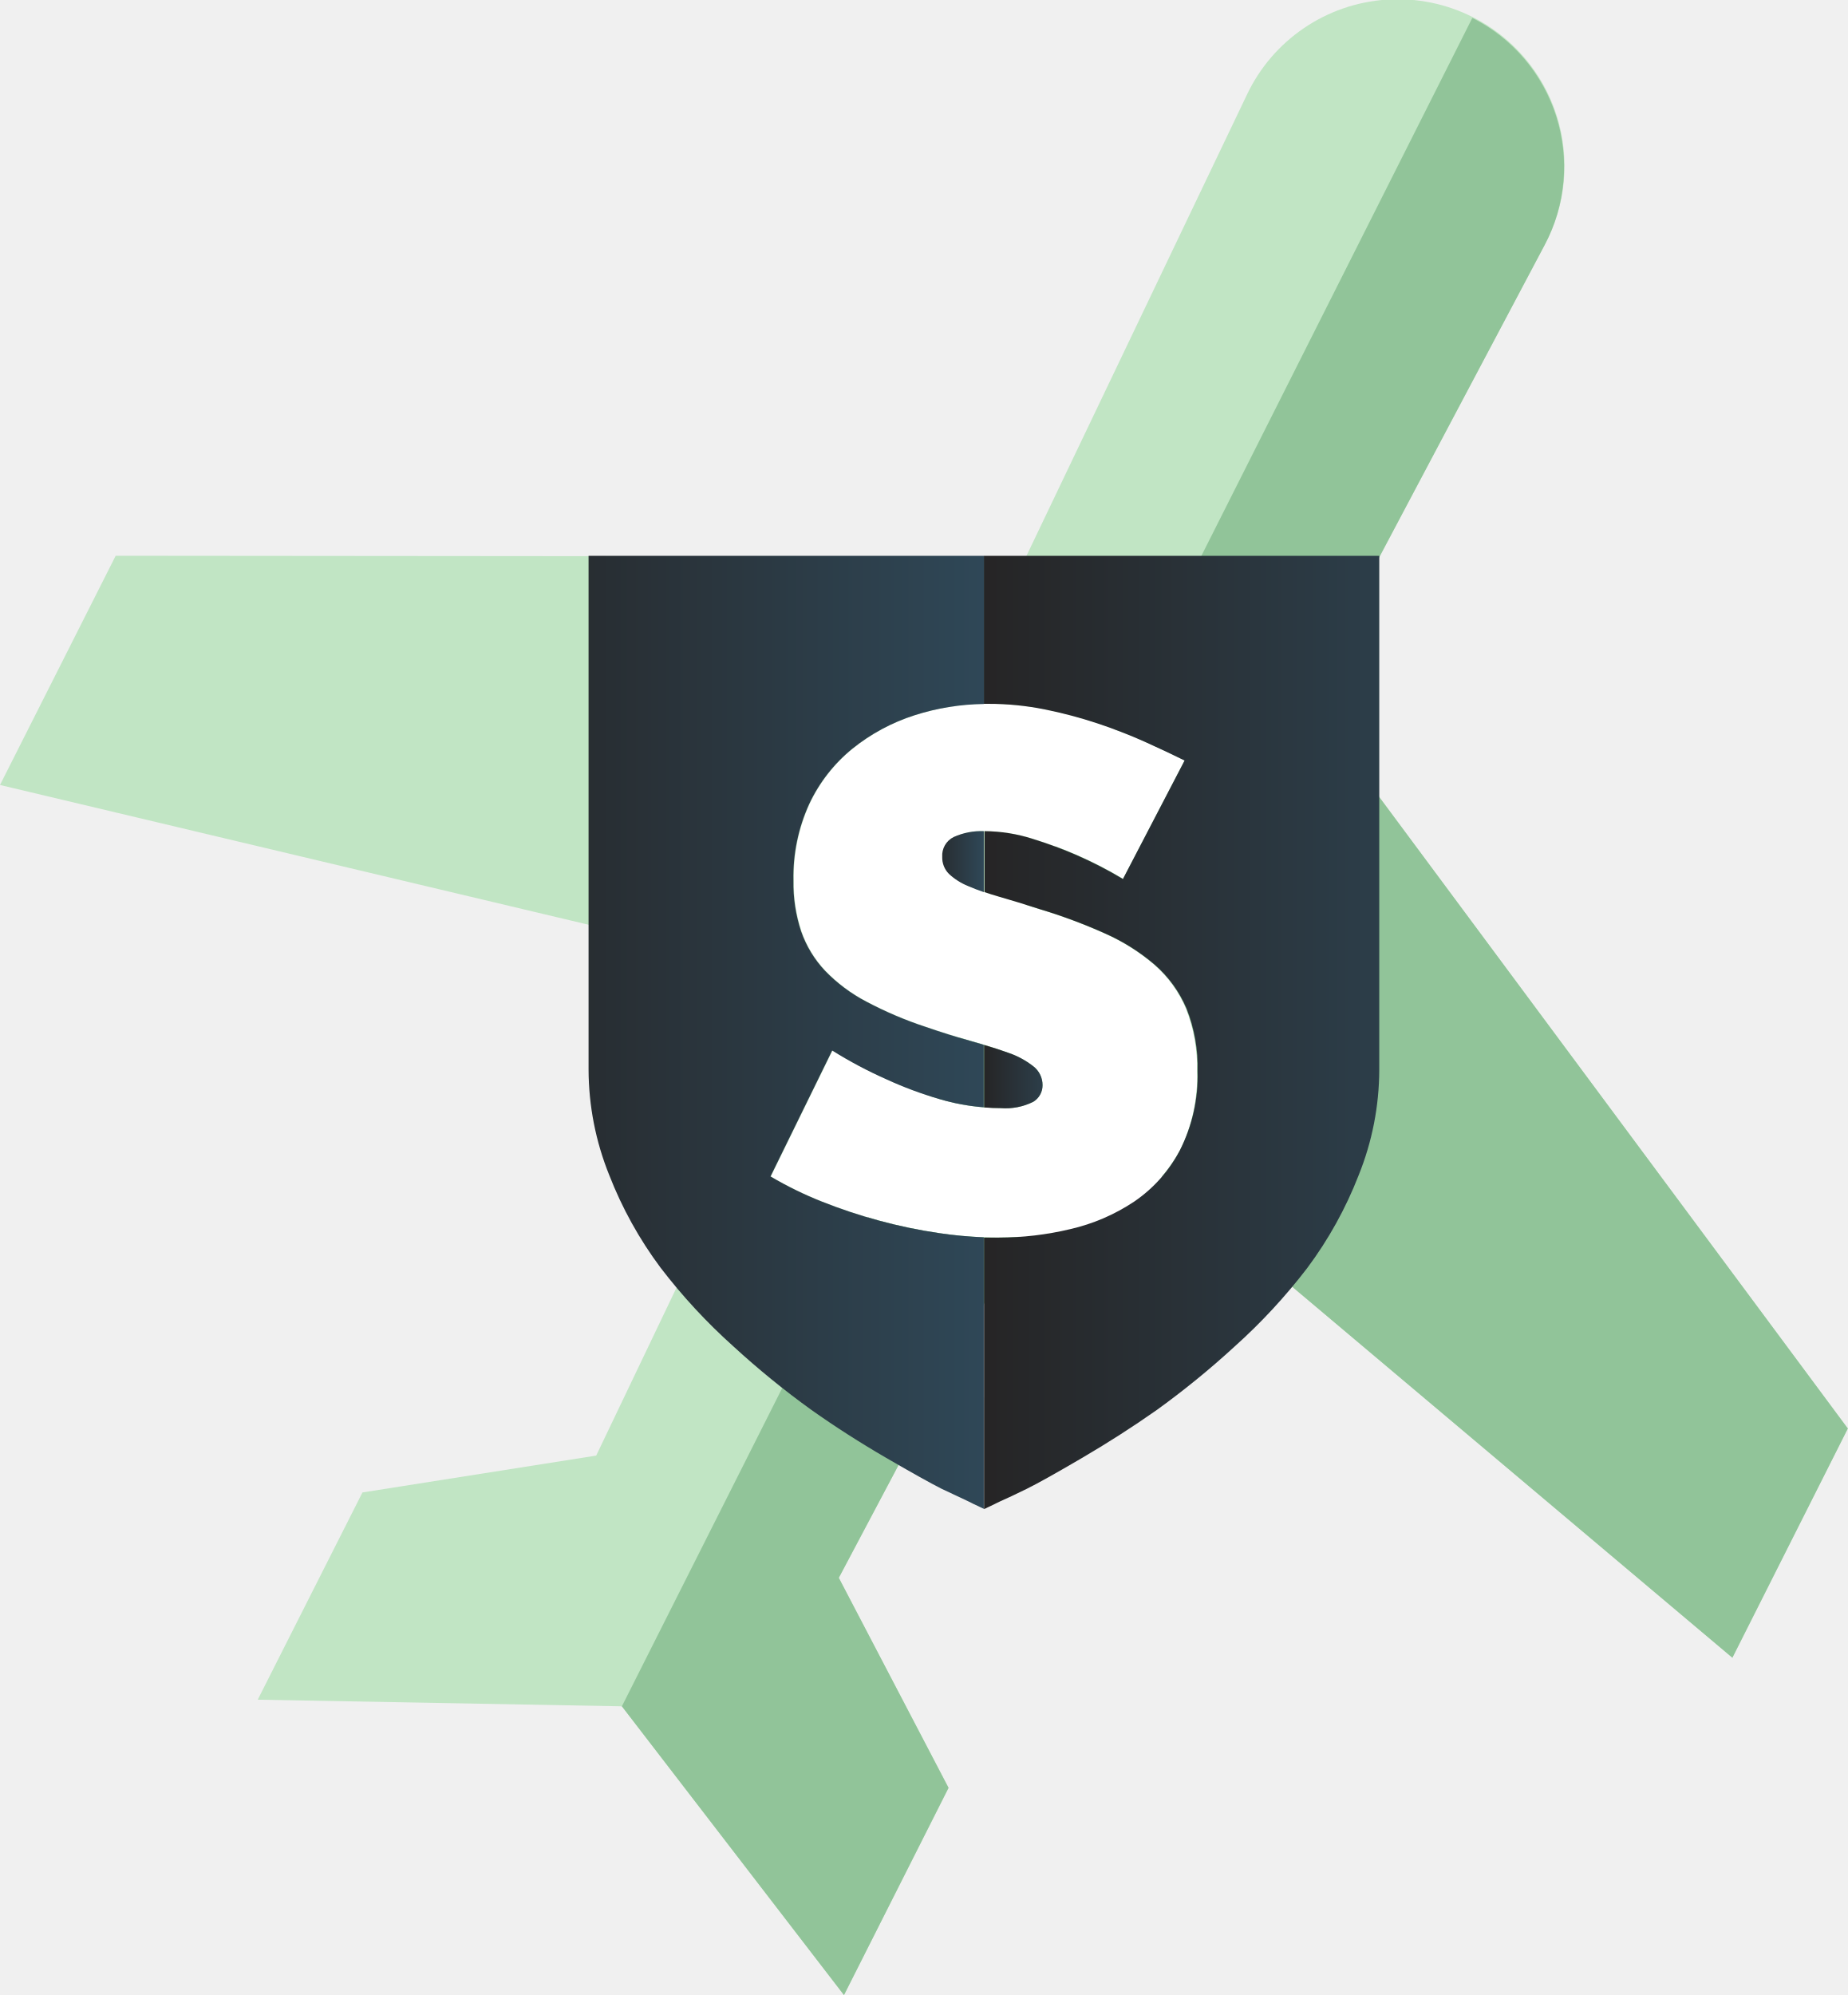
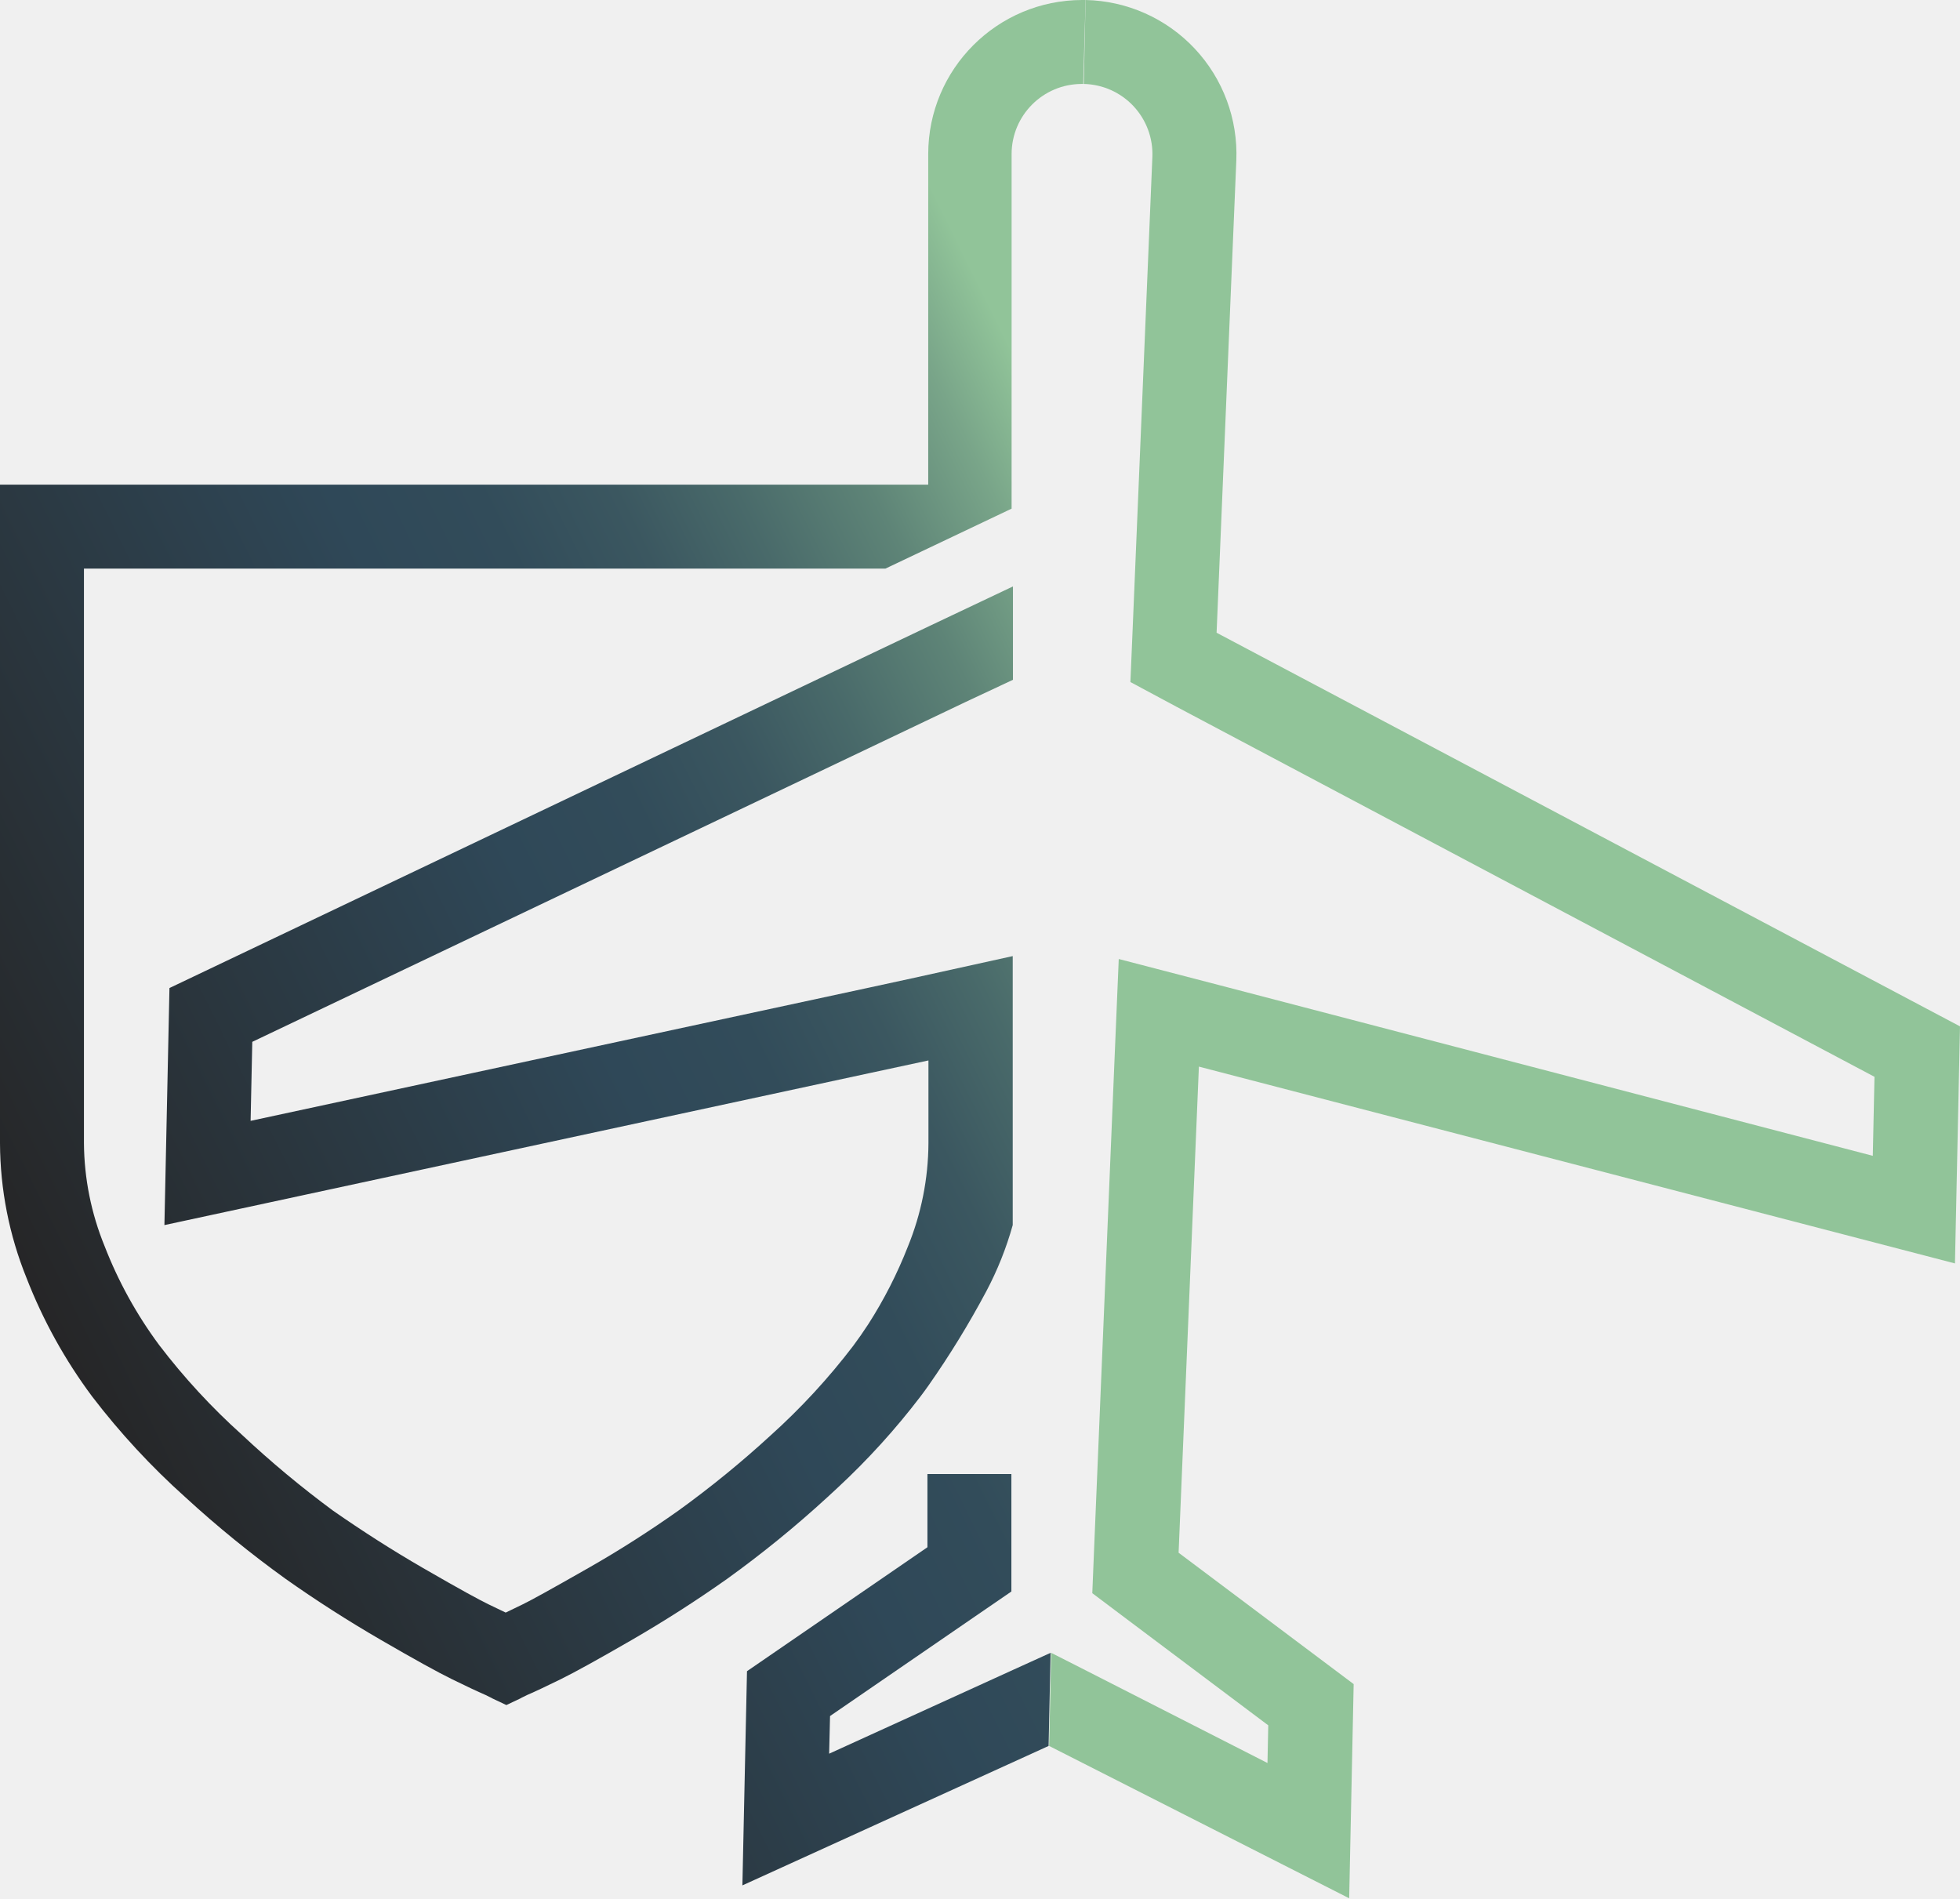
- <svg xmlns="http://www.w3.org/2000/svg" xmlns:xlink="http://www.w3.org/1999/xlink" viewBox="0 0 239.61 258.67">
+ <svg xmlns="http://www.w3.org/2000/svg" xmlns:xlink="http://www.w3.org/1999/xlink" viewBox="0 0 174.88 169.36">
  <defs>
-     <style>.cls-1{fill:#fff;}.cls-2{fill:#c1e5c4;}.cls-3{fill:#91c499;}.cls-4{fill:url(#linear-gradient);}.cls-5{fill:url(#linear-gradient-2);}.cls-6{fill:url(#linear-gradient-3);}.cls-7{fill:url(#linear-gradient-4);}</style>
-     <linearGradient id="linear-gradient" x1="138.29" y1="139.56" x2="127.07" y2="139.56" gradientUnits="userSpaceOnUse">
-       <stop offset="0" stop-color="#2f4858" />
-       <stop offset="1" stop-color="#252323" />
+     <style>.cls-1{fill:url(#linear-gradient);}.cls-2{fill:url(#linear-gradient-2);}.cls-3{fill:#91c499;}</style>
+     <linearGradient id="linear-gradient" x1="-4.35" y1="111.06" x2="103.39" y2="57.7" gradientUnits="userSpaceOnUse">
+       <stop offset="0" stop-color="#252323" />
+       <stop offset="0.5" stop-color="#2f4858" />
+       <stop offset="0.6" stop-color="#324c5a" />
+       <stop offset="0.69" stop-color="#3b5760" />
+       <stop offset="0.77" stop-color="#496a6a" />
+       <stop offset="0.86" stop-color="#5e8477" />
+       <stop offset="0.94" stop-color="#79a589" />
+       <stop offset="1" stop-color="#91c499" />
    </linearGradient>
-     <linearGradient id="linear-gradient-2" x1="199.89" y1="133.85" x2="124.13" y2="133.85" xlink:href="#linear-gradient" />
-     <linearGradient id="linear-gradient-3" x1="127.69" y1="111.71" x2="120.03" y2="111.71" xlink:href="#linear-gradient" />
-     <linearGradient id="linear-gradient-4" x1="128.67" y1="133.85" x2="55.85" y2="133.85" xlink:href="#linear-gradient" />
+     <linearGradient id="linear-gradient-2" x1="26.83" y1="174.01" x2="134.57" y2="120.66" xlink:href="#linear-gradient" />
  </defs>
  <g id="Layer_2" data-name="Layer 2">
    <g id="Layer_1-2" data-name="Layer 1">
-       <polygon class="cls-1" points="87.86 86.19 168.25 86.19 163.28 157.83 128.05 181.48 89.72 157.83 87.86 86.19" />
-       <path class="cls-2" d="M239.61,185.22,169.24,90.39,200.3,31.76A21.63,21.63,0,1,0,161.68,12.3L133.06,72.16,15,72.06,0,101.78l106.77,25.35-29.46,61.6L47,193.51,33.42,220.38l47.22.86,28.8,37.44L123,231.81l-14.23-27.23,23.43-44.22c-.91.06-1.82.1-2.73.1a52.68,52.68,0,0,1-7.64-.57,65.92,65.92,0,0,1-7.78-1.62,68.17,68.17,0,0,1-7.45-2.48,47.56,47.56,0,0,1-6.64-3.25l8-16.33a56,56,0,0,0,7,3.72,49.4,49.4,0,0,0,6.92,2.58,27.59,27.59,0,0,0,7.88,1.15,8,8,0,0,0,4.25-.81,2.49,2.49,0,0,0,1.19-2.15,3.07,3.07,0,0,0-1.19-2.44,11,11,0,0,0-3.29-1.77q-2.1-.76-4.82-1.53t-5.78-1.81a49.72,49.72,0,0,1-7.73-3.29,20.92,20.92,0,0,1-5.35-4,14.31,14.31,0,0,1-3.1-5.11,19.92,19.92,0,0,1-1-6.59,22.78,22.78,0,0,1,2.05-9.93,20.39,20.39,0,0,1,5.59-7.16,25,25,0,0,1,8.07-4.34,30.73,30.73,0,0,1,9.6-1.48,36.44,36.44,0,0,1,7.26.72,58.08,58.08,0,0,1,6.83,1.81,65.29,65.29,0,0,1,6.16,2.39q2.86,1.29,5.16,2.43l-8,15.37a52.23,52.23,0,0,0-5.92-3.06,54.24,54.24,0,0,0-5.78-2.15,20.86,20.86,0,0,0-6.25-1,8.69,8.69,0,0,0-4,.76,2.67,2.67,0,0,0-1.48,2.58,3,3,0,0,0,.86,2.2,8.14,8.14,0,0,0,2.48,1.58,31,31,0,0,0,4,1.38q2.34.67,5.3,1.62a69.55,69.55,0,0,1,8.45,3.15,26.23,26.23,0,0,1,6.44,4.06,15.64,15.64,0,0,1,4.11,5.68,20.57,20.57,0,0,1,1.43,8.12A21.38,21.38,0,0,1,153,149.15a19.58,19.58,0,0,1-2.36,3.43l74,62.36Z" />
-       <path class="cls-3" d="M239.61,185.22,169.24,90.39,200.3,31.76a21.63,21.63,0,0,0-9.38-29.44L144.46,94.55c1.38.51,2.72,1,4,1.6q2.86,1.29,5.16,2.43l-8,15.37a52.23,52.23,0,0,0-5.92-3.06q-1.34-.6-2.85-1.15L133,117.31l1.79.57a69.55,69.55,0,0,1,8.45,3.15,26.23,26.23,0,0,1,6.44,4.06,15.64,15.64,0,0,1,4.11,5.68,20.57,20.57,0,0,1,1.43,8.12A21.38,21.38,0,0,1,153,149.15a19.58,19.58,0,0,1-2.36,3.43l74,62.36Z" />
-       <path class="cls-3" d="M121.8,159.89a65.92,65.92,0,0,1-7.78-1.62c-.49-.13-1-.29-1.44-.43l-31.94,63.4,28.8,37.44L123,231.81l-14.23-27.23,23.43-44.22c-.91.06-1.82.1-2.73.1A52.68,52.68,0,0,1,121.8,159.89Z" />
-       <path class="cls-3" d="M129.72,143.66a8,8,0,0,0,4.25-.81,2.49,2.49,0,0,0,1.19-2.15,3.07,3.07,0,0,0-1.19-2.44,11,11,0,0,0-3.29-1.77q-2.1-.76-4.82-1.53l-1.53-.45-3.82,7.58,1.34.42A27.59,27.59,0,0,0,129.72,143.66Z" />
-       <path class="cls-4" d="M134,142.85a2.49,2.49,0,0,0,1.19-2.15,3.07,3.07,0,0,0-1.19-2.44,11,11,0,0,0-3.29-1.77c-.94-.34-2-.68-3.1-1v8.1c.71.06,1.43.09,2.15.09A8,8,0,0,0,134,142.85Z" />
-       <path class="cls-5" d="M173.71,72.07H127.58V91.26l.62,0a36.44,36.44,0,0,1,7.26.72,58.08,58.08,0,0,1,6.83,1.81,65.29,65.29,0,0,1,6.16,2.39q2.86,1.29,5.16,2.43l-8,15.37a52.23,52.23,0,0,0-5.92-3.06,54.24,54.24,0,0,0-5.78-2.15,20.86,20.86,0,0,0-6.25-1h0v7.9c.59.2,1.22.4,1.91.6q2.34.67,5.3,1.62a69.55,69.55,0,0,1,8.45,3.15,26.23,26.23,0,0,1,6.44,4.06,15.64,15.64,0,0,1,4.11,5.68,20.57,20.57,0,0,1,1.43,8.12A21.38,21.38,0,0,1,153,149.15a18.41,18.41,0,0,1-5.92,6.64,25,25,0,0,1-8.31,3.58,40.31,40.31,0,0,1-9.31,1.1q-.93,0-1.86,0v35.2c3.52-1.67,0,0,2.08-1q1.28-.56,3.4-1.6t7.17-4q5-2.92,9.69-6.21a110.13,110.13,0,0,0,10.13-8.25,74.24,74.24,0,0,0,9.45-10.21,51,51,0,0,0,6.65-12,36.77,36.77,0,0,0,2.68-13.66V72.07Z" />
-       <path class="cls-6" d="M122.18,111.1a3,3,0,0,0,.86,2.2,8.14,8.14,0,0,0,2.48,1.58c.61.27,1.3.53,2.05.79v-7.9a8.65,8.65,0,0,0-3.91.76A2.67,2.67,0,0,0,122.18,111.1Z" />
-       <path class="cls-7" d="M114,158.27a68.17,68.17,0,0,1-7.45-2.48,47.56,47.56,0,0,1-6.64-3.25l8-16.33a56,56,0,0,0,7,3.72,49.4,49.4,0,0,0,6.92,2.58,27.65,27.65,0,0,0,5.73,1.06v-8.1l-1.72-.5q-2.72-.76-5.78-1.81a49.72,49.72,0,0,1-7.73-3.29,20.92,20.92,0,0,1-5.35-4,14.31,14.31,0,0,1-3.1-5.11,19.92,19.92,0,0,1-1-6.59,22.78,22.78,0,0,1,2.05-9.93,20.39,20.39,0,0,1,5.59-7.16,25,25,0,0,1,8.07-4.34,30.58,30.58,0,0,1,9-1.46V72.07H76.32v66.63A36.77,36.77,0,0,0,79,152.36a51,51,0,0,0,6.65,12,74.24,74.24,0,0,0,9.45,10.21,110.16,110.16,0,0,0,10.13,8.25q4.64,3.28,9.69,6.21t7.17,4q2.12,1,3.4,1.6c2.08,1-1.43-.65,2.08,1v-35.2a53.84,53.84,0,0,1-5.78-.54A65.92,65.92,0,0,1,114,158.27Z" />
+       <path class="cls-1" d="M96.56,0A13.75,13.75,0,0,0,82.82,13.74v29.5H0V102a32.4,32.4,0,0,0,2.36,12,45,45,0,0,0,5.86,10.59,65.42,65.42,0,0,0,8.33,9,97.07,97.07,0,0,0,8.93,7.27q4.09,2.89,8.54,5.47t6.32,3.49q1.87.92,3,1.41l.63.31-.25-.11,1.46.69h0l1.46-.69-.25.11.63-.31q1.13-.49,3-1.41t6.32-3.49q4.44-2.57,8.54-5.47a97,97,0,0,0,8.93-7.27l.92-.85h0a64.3,64.3,0,0,0,7.4-8.15c.25-.33.49-.66.73-1A80.56,80.56,0,0,0,88,115.21a29.61,29.61,0,0,0,2.36-5.91v-24l-9.07,2-3.78.82L22.36,100l.15-7.05,55-26.2,8.6-4.1,4.27-2V52.32l-7.49,3.55h0l-5.38,2.56L15.12,88.15l-.45,21.15L77.49,95.76l5.35-1.15V102A24.75,24.75,0,0,1,81,111.23a39.48,39.48,0,0,1-3.52,6.9q-.65,1-1.35,1.94a58.21,58.21,0,0,1-7.38,8,90,90,0,0,1-8.23,6.71c-2.53,1.79-5.21,3.51-8,5.1-3.51,2-5.13,2.89-5.87,3.25l-1.53.74-1.54-.74c-.74-.36-2.35-1.22-5.86-3.25-2.75-1.59-5.43-3.31-8-5.1A90.11,90.11,0,0,1,21.58,128a58.23,58.23,0,0,1-7.38-8,37.72,37.72,0,0,1-4.87-8.83A24.75,24.75,0,0,1,7.49,102V50.73H79l3.77-1.79h0l7.49-3.56V13.74a6.26,6.26,0,0,1,6.25-6.25h.14L96.86,0Z" />
+       <polygon class="cls-2" points="93.74 147.46 90.46 148.95 73.98 156.46 74.06 153.1 86.99 144.22 90.24 141.99 90.24 138.05 90.24 131.51 82.75 131.51 82.75 138.04 66.65 149.1 66.24 168.21 93.56 155.77 93.74 147.46 93.74 147.46" />
+       <path class="cls-3" d="M174.43,112.72l.45-21.15L108.55,56.45l1.76-42.13A13.75,13.75,0,0,0,96.86,0L96.7,7.49h0A6.26,6.26,0,0,1,102.82,14l-1.76,42.13-.2,4.72L105,63.07l62.25,33-.15,7.05L108.82,87.9l-9-2.34-.39,9.27-1.81,43.37-.16,3.94,3.15,2.37,12.55,9.42-.07,3.36L97,149.09l-3.21-1.63-.18,8.31,26.77,13.59.4-19.11-15.62-11.72,1.81-43.37Z" />
    </g>
  </g>
</svg>
